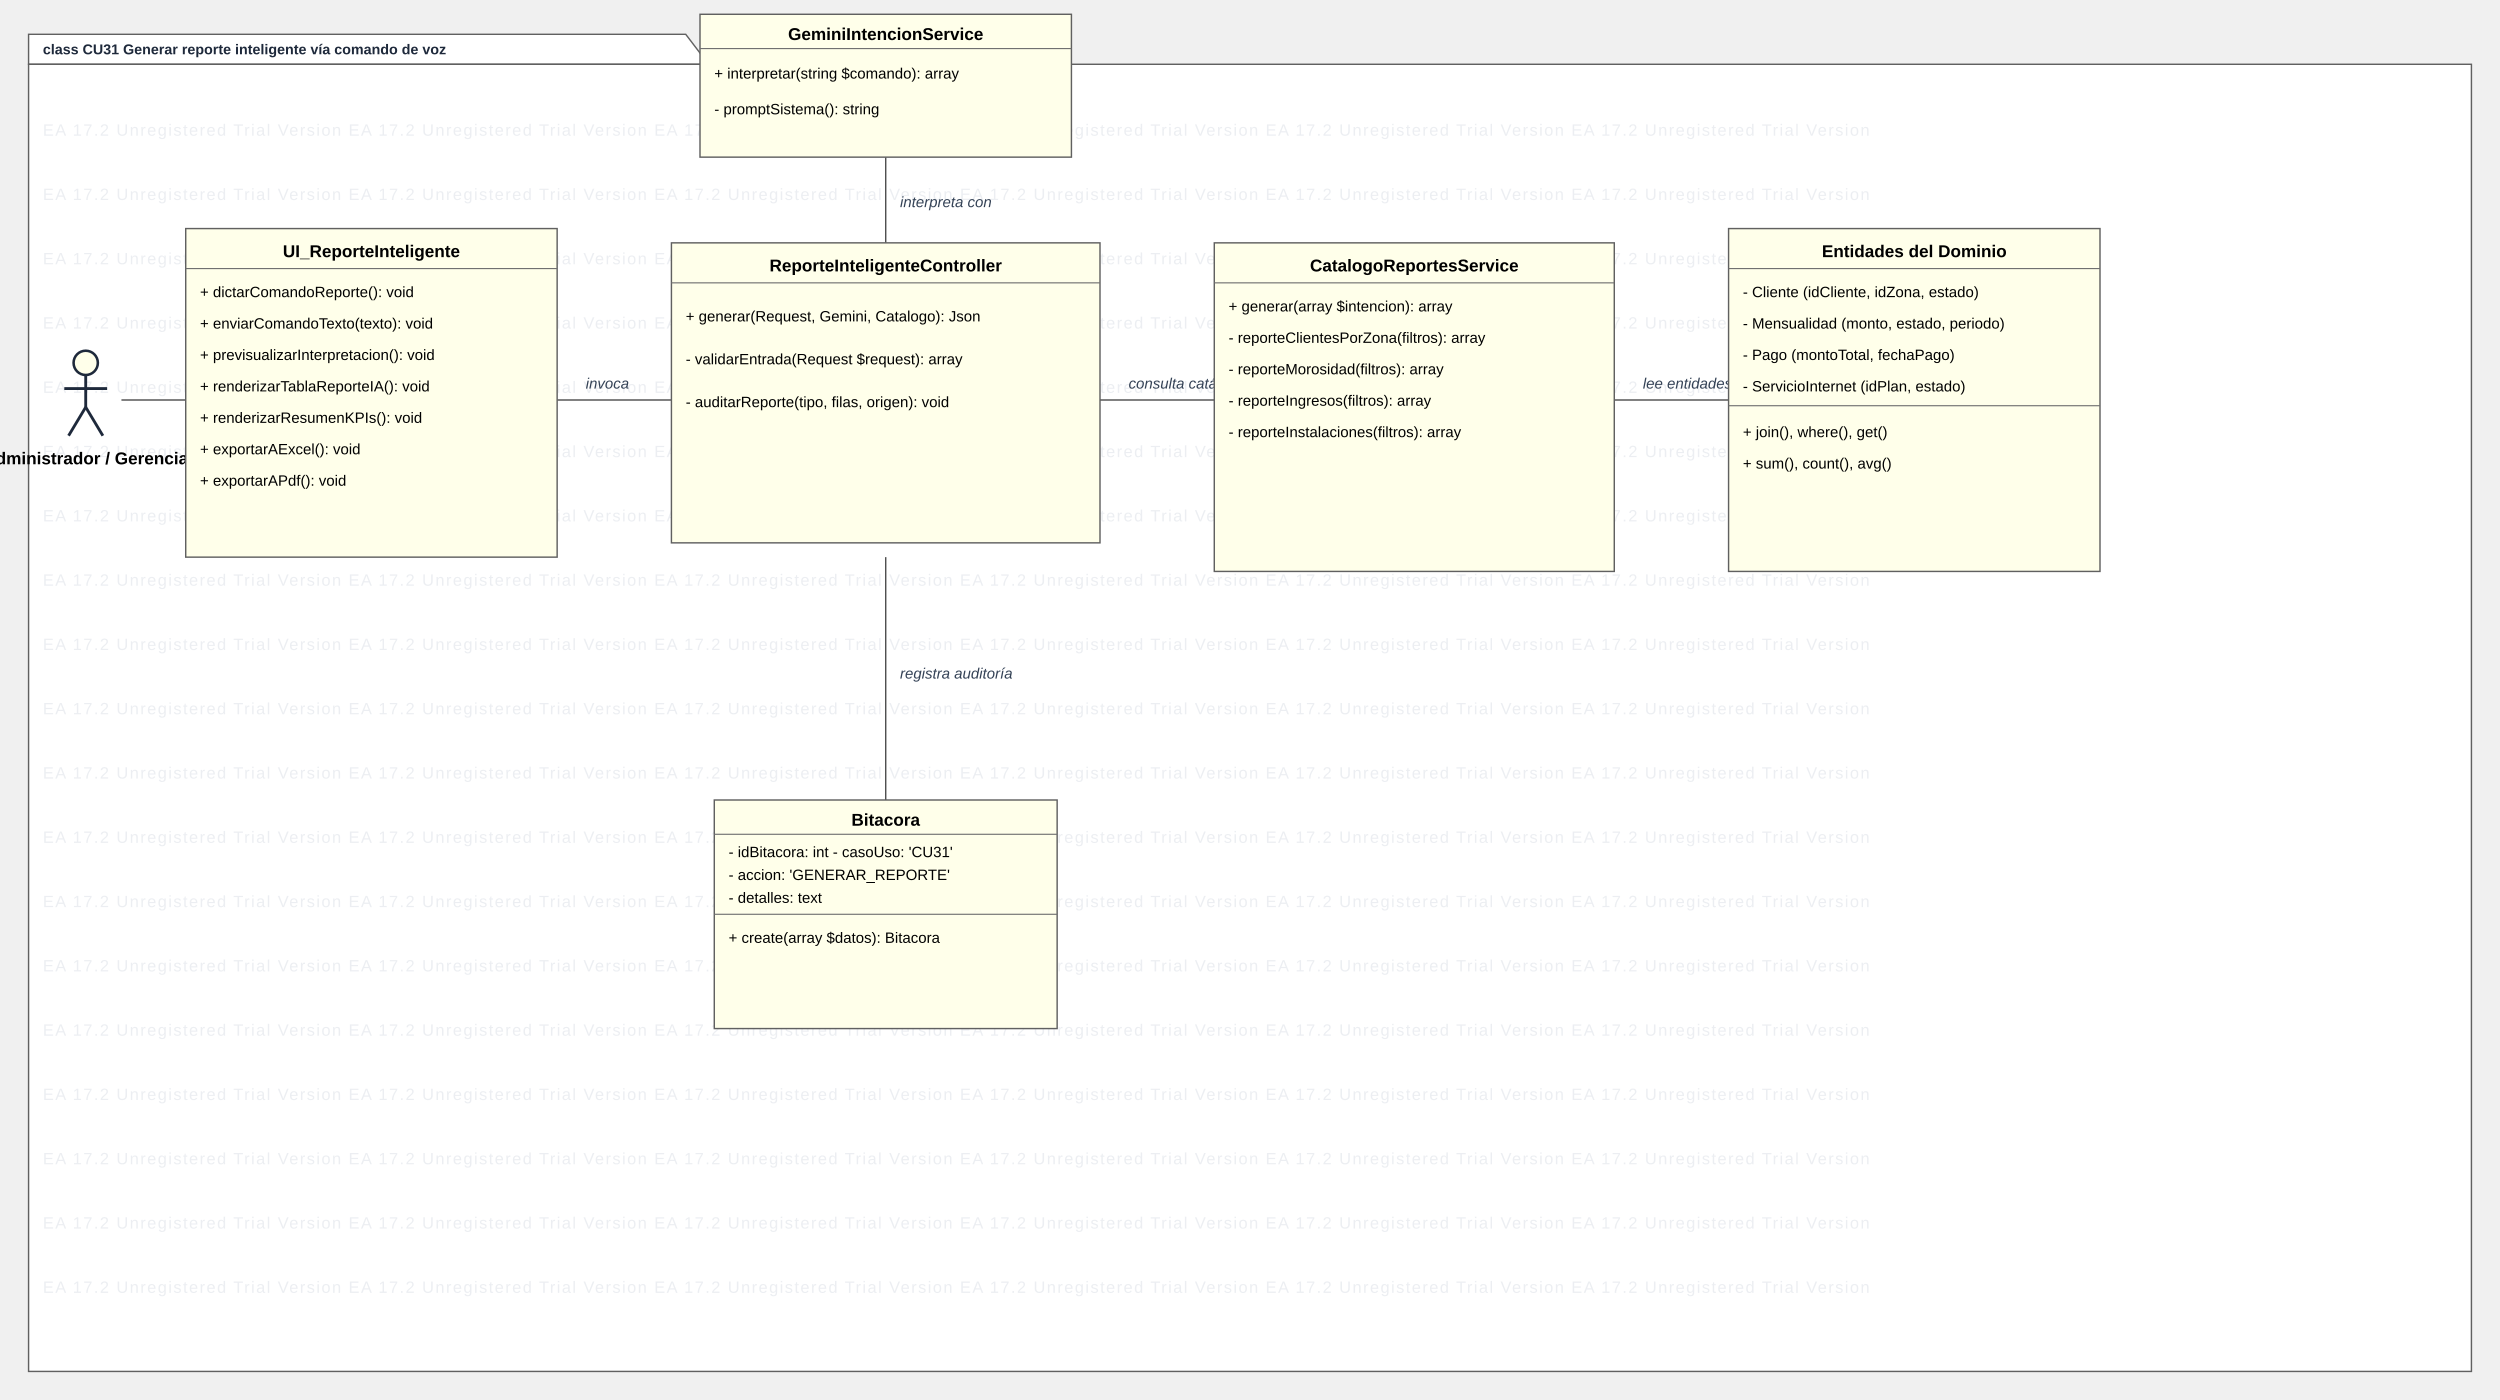
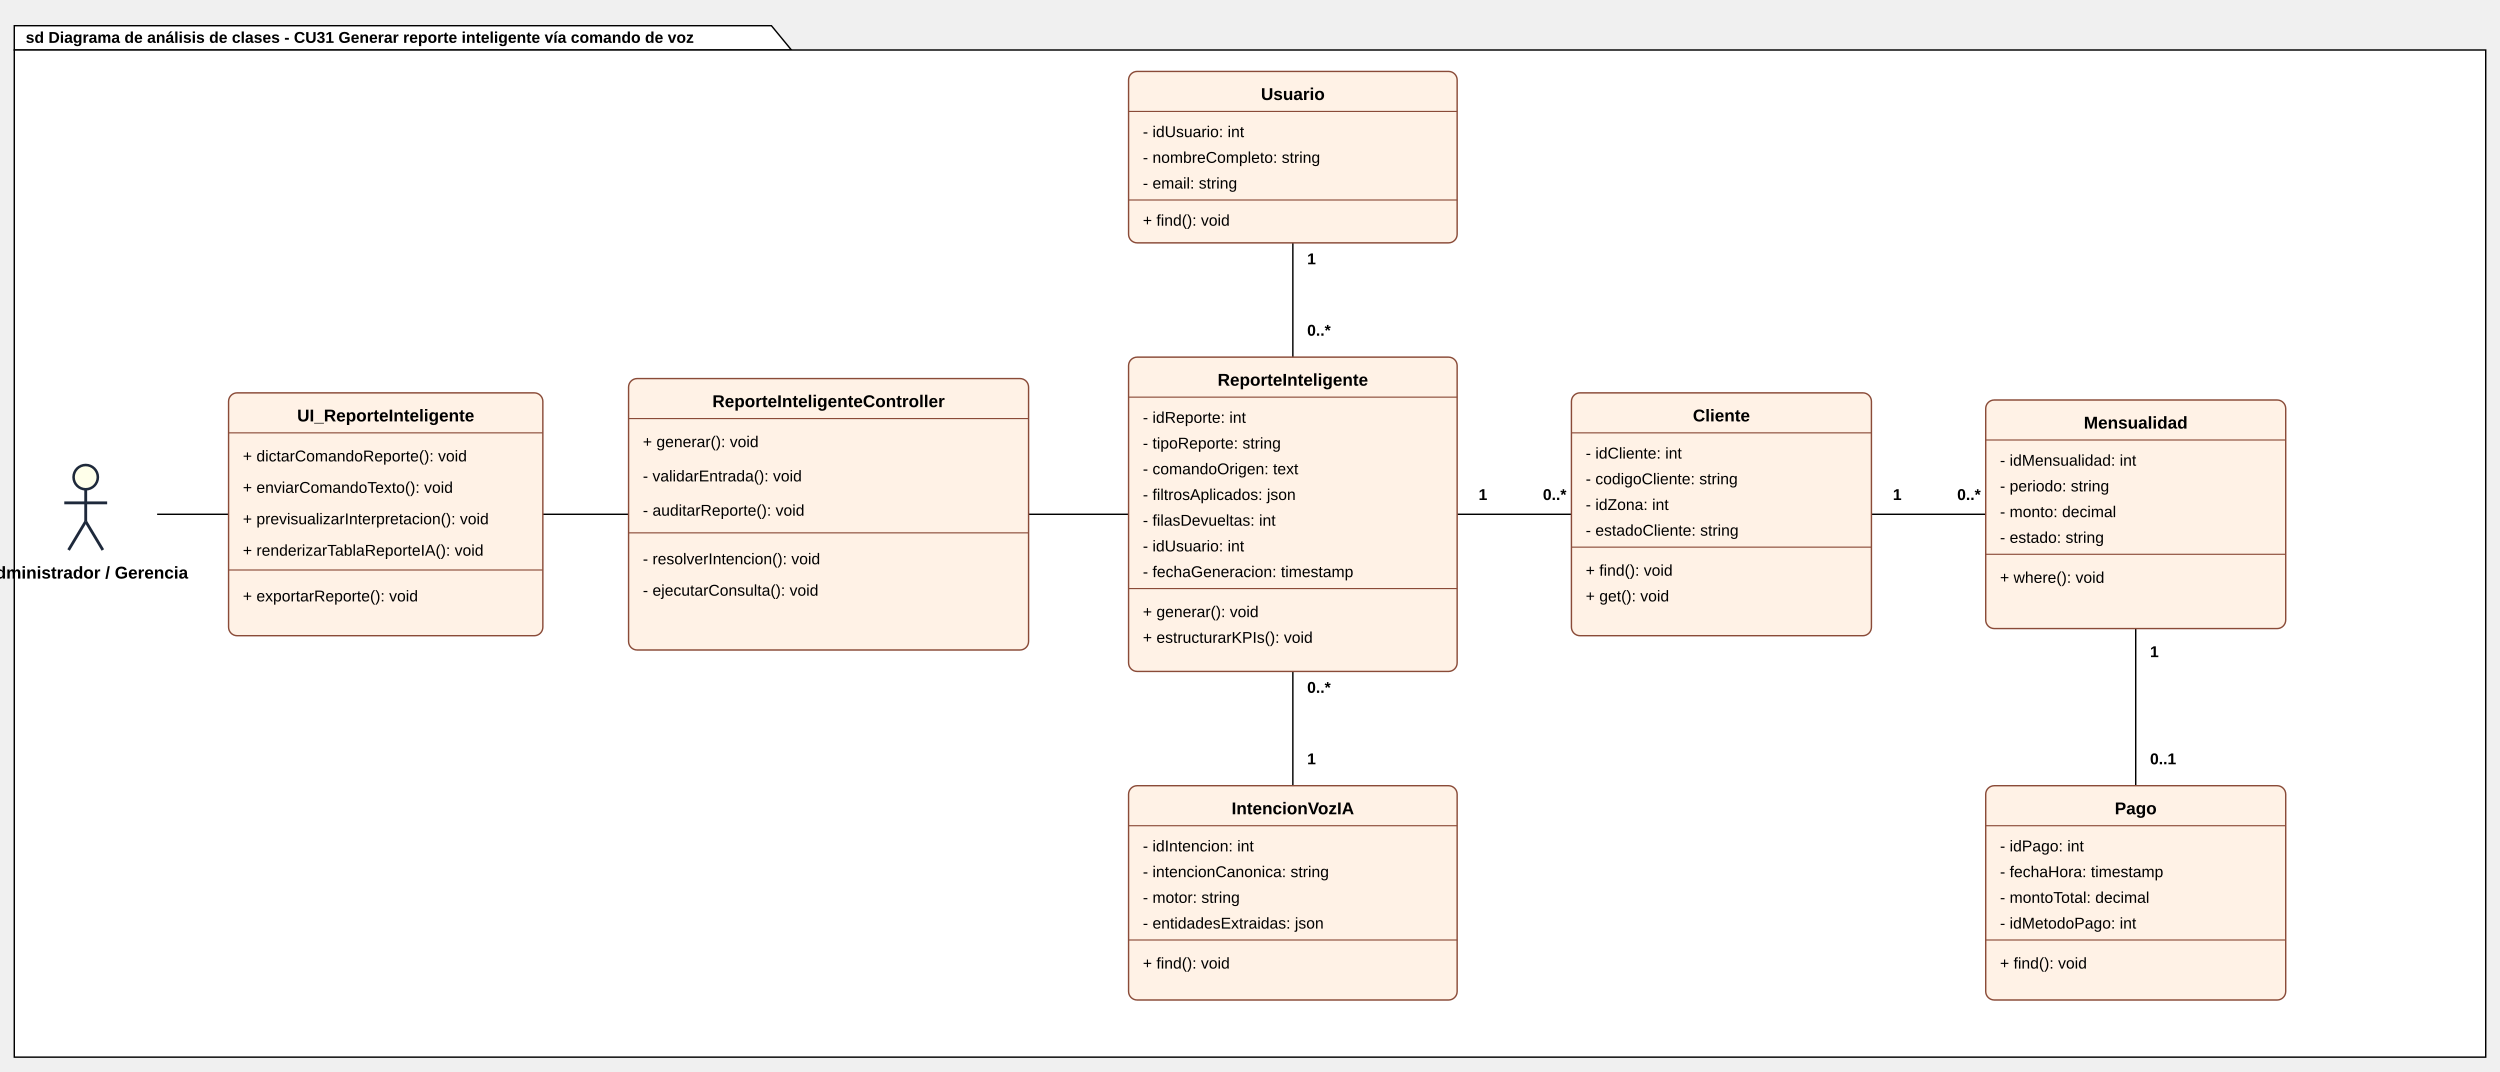
- <svg xmlns="http://www.w3.org/2000/svg" viewBox="0 0 1750 980" width="1750" height="980" style="background:#ffffff; font-family: Arial, Helvetica, sans-serif;">
+ <svg xmlns="http://www.w3.org/2000/svg" viewBox="0 0 1750 750" width="1750" height="750" style="background:#ffffff; font-family: 'Segoe UI', Arial, sans-serif;">
  <defs>
    <style>
-       .tab-title { font-size: 10px; font-weight: bold; fill: #1e293b; }
-       .class-box { fill: #ffffea; stroke: #606060; stroke-width: 1; }
+       .tab-title { font-size: 11px; font-weight: bold; fill: #000000; }
+       .class-box { fill: #FFF2E6; stroke: #8A4B38; stroke-width: 1; rx: 6; ry: 6; }
      .class-title { font-size: 12px; font-weight: bold; fill: #000000; text-anchor: middle; }
-       .attr-text { font-size: 10.5px; fill: #000000; font-family: monospace, Arial; }
-       .method-text { font-size: 10.5px; fill: #000000; font-family: monospace, Arial; }
-       .assoc-text { font-size: 10.5px; fill: #334155; font-style: italic; }
+       .attr-text { font-size: 11px; fill: #000000; font-family: 'Segoe UI', Arial, sans-serif; }
+       .method-text { font-size: 11px; fill: #000000; font-family: 'Segoe UI', Arial, sans-serif; }
      .mult-text { font-size: 11px; fill: #000000; font-weight: bold; }
-       .ea-line { stroke: #505050; stroke-width: 1; fill: none; }
-       .divider { stroke: #707070; stroke-width: 0.8; }
+       .link-line { stroke: #000000; stroke-width: 1; fill: none; }
+       .divider { stroke: #8A4B38; stroke-width: 0.8; }
    </style>
  </defs>
-   <path d="M 20,45 L 20,24 L 480,24 L 496,45 Z" fill="#ffffff" stroke="#606060" stroke-width="1" />
-   <text x="30" y="38" class="tab-title">class CU31 Generar reporte inteligente vía comando de voz</text>
-   <rect x="20" y="45" width="1710" height="915" fill="#ffffff" stroke="#606060" stroke-width="1" />
-   <g opacity="0.45">
-     <text x="30" y="95" fill="#d5dae2" font-family="Arial, sans-serif" font-size="11.5" letter-spacing="1">
-       EA 17.2 Unregistered Trial Version   EA 17.2 Unregistered Trial Version   EA 17.2 Unregistered Trial Version   EA 17.2 Unregistered Trial Version   EA 17.2 Unregistered Trial Version   EA 17.2 Unregistered Trial Version
-     </text>
-     <text x="30" y="140" fill="#d5dae2" font-family="Arial, sans-serif" font-size="11.5" letter-spacing="1">
-       EA 17.2 Unregistered Trial Version   EA 17.2 Unregistered Trial Version   EA 17.2 Unregistered Trial Version   EA 17.2 Unregistered Trial Version   EA 17.2 Unregistered Trial Version   EA 17.2 Unregistered Trial Version
-     </text>
-     <text x="30" y="185" fill="#d5dae2" font-family="Arial, sans-serif" font-size="11.5" letter-spacing="1">
-       EA 17.2 Unregistered Trial Version   EA 17.2 Unregistered Trial Version   EA 17.2 Unregistered Trial Version   EA 17.2 Unregistered Trial Version   EA 17.2 Unregistered Trial Version   EA 17.2 Unregistered Trial Version
-     </text>
-     <text x="30" y="230" fill="#d5dae2" font-family="Arial, sans-serif" font-size="11.5" letter-spacing="1">
-       EA 17.2 Unregistered Trial Version   EA 17.2 Unregistered Trial Version   EA 17.2 Unregistered Trial Version   EA 17.2 Unregistered Trial Version   EA 17.2 Unregistered Trial Version   EA 17.2 Unregistered Trial Version
-     </text>
-     <text x="30" y="275" fill="#d5dae2" font-family="Arial, sans-serif" font-size="11.5" letter-spacing="1">
-       EA 17.2 Unregistered Trial Version   EA 17.2 Unregistered Trial Version   EA 17.2 Unregistered Trial Version   EA 17.2 Unregistered Trial Version   EA 17.2 Unregistered Trial Version   EA 17.2 Unregistered Trial Version
-     </text>
-     <text x="30" y="320" fill="#d5dae2" font-family="Arial, sans-serif" font-size="11.5" letter-spacing="1">
-       EA 17.2 Unregistered Trial Version   EA 17.2 Unregistered Trial Version   EA 17.2 Unregistered Trial Version   EA 17.2 Unregistered Trial Version   EA 17.2 Unregistered Trial Version   EA 17.2 Unregistered Trial Version
-     </text>
-     <text x="30" y="365" fill="#d5dae2" font-family="Arial, sans-serif" font-size="11.5" letter-spacing="1">
-       EA 17.2 Unregistered Trial Version   EA 17.2 Unregistered Trial Version   EA 17.2 Unregistered Trial Version   EA 17.2 Unregistered Trial Version   EA 17.2 Unregistered Trial Version   EA 17.2 Unregistered Trial Version
-     </text>
-     <text x="30" y="410" fill="#d5dae2" font-family="Arial, sans-serif" font-size="11.5" letter-spacing="1">
-       EA 17.2 Unregistered Trial Version   EA 17.2 Unregistered Trial Version   EA 17.2 Unregistered Trial Version   EA 17.2 Unregistered Trial Version   EA 17.2 Unregistered Trial Version   EA 17.2 Unregistered Trial Version
-     </text>
-     <text x="30" y="455" fill="#d5dae2" font-family="Arial, sans-serif" font-size="11.5" letter-spacing="1">
-       EA 17.2 Unregistered Trial Version   EA 17.2 Unregistered Trial Version   EA 17.2 Unregistered Trial Version   EA 17.2 Unregistered Trial Version   EA 17.2 Unregistered Trial Version   EA 17.2 Unregistered Trial Version
-     </text>
-     <text x="30" y="500" fill="#d5dae2" font-family="Arial, sans-serif" font-size="11.5" letter-spacing="1">
-       EA 17.2 Unregistered Trial Version   EA 17.2 Unregistered Trial Version   EA 17.2 Unregistered Trial Version   EA 17.2 Unregistered Trial Version   EA 17.2 Unregistered Trial Version   EA 17.2 Unregistered Trial Version
-     </text>
-     <text x="30" y="545" fill="#d5dae2" font-family="Arial, sans-serif" font-size="11.5" letter-spacing="1">
-       EA 17.2 Unregistered Trial Version   EA 17.2 Unregistered Trial Version   EA 17.2 Unregistered Trial Version   EA 17.2 Unregistered Trial Version   EA 17.2 Unregistered Trial Version   EA 17.2 Unregistered Trial Version
-     </text>
-     <text x="30" y="590" fill="#d5dae2" font-family="Arial, sans-serif" font-size="11.5" letter-spacing="1">
-       EA 17.2 Unregistered Trial Version   EA 17.2 Unregistered Trial Version   EA 17.2 Unregistered Trial Version   EA 17.2 Unregistered Trial Version   EA 17.2 Unregistered Trial Version   EA 17.2 Unregistered Trial Version
-     </text>
-     <text x="30" y="635" fill="#d5dae2" font-family="Arial, sans-serif" font-size="11.5" letter-spacing="1">
-       EA 17.2 Unregistered Trial Version   EA 17.2 Unregistered Trial Version   EA 17.2 Unregistered Trial Version   EA 17.2 Unregistered Trial Version   EA 17.2 Unregistered Trial Version   EA 17.2 Unregistered Trial Version
-     </text>
-     <text x="30" y="680" fill="#d5dae2" font-family="Arial, sans-serif" font-size="11.5" letter-spacing="1">
-       EA 17.2 Unregistered Trial Version   EA 17.2 Unregistered Trial Version   EA 17.2 Unregistered Trial Version   EA 17.2 Unregistered Trial Version   EA 17.2 Unregistered Trial Version   EA 17.2 Unregistered Trial Version
-     </text>
-     <text x="30" y="725" fill="#d5dae2" font-family="Arial, sans-serif" font-size="11.5" letter-spacing="1">
-       EA 17.2 Unregistered Trial Version   EA 17.2 Unregistered Trial Version   EA 17.2 Unregistered Trial Version   EA 17.2 Unregistered Trial Version   EA 17.2 Unregistered Trial Version   EA 17.2 Unregistered Trial Version
-     </text>
-     <text x="30" y="770" fill="#d5dae2" font-family="Arial, sans-serif" font-size="11.5" letter-spacing="1">
-       EA 17.2 Unregistered Trial Version   EA 17.2 Unregistered Trial Version   EA 17.2 Unregistered Trial Version   EA 17.2 Unregistered Trial Version   EA 17.2 Unregistered Trial Version   EA 17.2 Unregistered Trial Version
-     </text>
-     <text x="30" y="815" fill="#d5dae2" font-family="Arial, sans-serif" font-size="11.5" letter-spacing="1">
-       EA 17.2 Unregistered Trial Version   EA 17.2 Unregistered Trial Version   EA 17.2 Unregistered Trial Version   EA 17.2 Unregistered Trial Version   EA 17.2 Unregistered Trial Version   EA 17.2 Unregistered Trial Version
-     </text>
-     <text x="30" y="860" fill="#d5dae2" font-family="Arial, sans-serif" font-size="11.5" letter-spacing="1">
-       EA 17.2 Unregistered Trial Version   EA 17.2 Unregistered Trial Version   EA 17.2 Unregistered Trial Version   EA 17.2 Unregistered Trial Version   EA 17.2 Unregistered Trial Version   EA 17.2 Unregistered Trial Version
-     </text>
-     <text x="30" y="905" fill="#d5dae2" font-family="Arial, sans-serif" font-size="11.5" letter-spacing="1">
-       EA 17.2 Unregistered Trial Version   EA 17.2 Unregistered Trial Version   EA 17.2 Unregistered Trial Version   EA 17.2 Unregistered Trial Version   EA 17.2 Unregistered Trial Version   EA 17.2 Unregistered Trial Version
-     </text>
-   </g>
-   <line x1="85" y1="280" x2="130" y2="280" class="ea-line" />
-   <line x1="390" y1="280" x2="470" y2="280" class="ea-line" />
-   <text x="410" y="272" class="assoc-text">invoca</text>
-   <line x1="620" y1="170" x2="620" y2="110" class="ea-line" />
-   <text x="630" y="145" class="assoc-text">interpreta con</text>
-   <line x1="770" y1="280" x2="850" y2="280" class="ea-line" />
-   <text x="790" y="272" class="assoc-text">consulta catálogo</text>
-   <line x1="1130" y1="280" x2="1210" y2="280" class="ea-line" />
-   <text x="1150" y="272" class="assoc-text">lee entidades</text>
-   <line x1="620" y1="390" x2="620" y2="560" class="ea-line" />
-   <text x="630" y="475" class="assoc-text">registra auditoría</text>
-   <g transform="translate(60, 280)">
+   <path d="M 10,35 L 10,18 L 540,18 L 554,35 Z" fill="#ffffff" stroke="#000000" stroke-width="1" />
+   <text x="18" y="30" class="tab-title">sd Diagrama de análisis de clases - CU31 Generar reporte inteligente vía comando de voz</text>
+   <rect x="10" y="35" width="1730" height="705" fill="#ffffff" stroke="#000000" stroke-width="1" />
+   <line x1="110" y1="360" x2="160" y2="360" class="link-line" />
+   <line x1="380" y1="360" x2="440" y2="360" class="link-line" />
+   <line x1="720" y1="360" x2="790" y2="360" class="link-line" />
+   <line x1="905" y1="250" x2="905" y2="170" class="link-line" />
+   <text x="915" y="235" class="mult-text">0..*</text>
+   <text x="915" y="185" class="mult-text">1</text>
+   <line x1="905" y1="470" x2="905" y2="550" class="link-line" />
+   <text x="915" y="485" class="mult-text">0..*</text>
+   <text x="915" y="535" class="mult-text">1</text>
+   <line x1="1020" y1="360" x2="1100" y2="360" class="link-line" />
+   <text x="1035" y="350" class="mult-text">1</text>
+   <text x="1080" y="350" class="mult-text">0..*</text>
+   <line x1="1310" y1="360" x2="1390" y2="360" class="link-line" />
+   <text x="1325" y="350" class="mult-text">1</text>
+   <text x="1370" y="350" class="mult-text">0..*</text>
+   <line x1="1495" y1="440" x2="1495" y2="550" class="link-line" />
+   <text x="1505" y="460" class="mult-text">1</text>
+   <text x="1505" y="535" class="mult-text">0..1</text>
+   <g transform="translate(60, 360)">
    <circle cx="0" cy="-26" r="8.5" fill="#ffffea" stroke="#1e293b" stroke-width="1.8" />
    <line x1="0" y1="-17.5" x2="0" y2="5" stroke="#1e293b" stroke-width="2" />
    <line x1="-15" y1="-8" x2="15" y2="-8" stroke="#1e293b" stroke-width="2" />
    <line x1="0" y1="5" x2="-12" y2="25" stroke="#1e293b" stroke-width="2" />
    <line x1="0" y1="5" x2="12" y2="25" stroke="#1e293b" stroke-width="2" />
    <text x="0" y="45" class="class-title">Administrador / Gerencia</text>
  </g>
-   <g transform="translate(130, 160)">
-     <rect x="0" y="0" width="260" height="230" class="class-box" />
-     <text x="130" y="20" class="class-title">UI_ReporteInteligente</text>
-     <line x1="0" y1="28" x2="260" y2="28" class="divider" />
+   <g transform="translate(160, 275)">
+     <rect x="0" y="0" width="220" height="170" class="class-box" />
+     <text x="110" y="20" class="class-title">UI_ReporteInteligente</text>
+     <line x1="0" y1="28" x2="220" y2="28" class="divider" />
    <text x="10" y="48" class="method-text">+ dictarComandoReporte(): void</text>
-     <text x="10" y="70" class="method-text">+ enviarComandoTexto(texto): void</text>
+     <text x="10" y="70" class="method-text">+ enviarComandoTexto(): void</text>
    <text x="10" y="92" class="method-text">+ previsualizarInterpretacion(): void</text>
    <text x="10" y="114" class="method-text">+ renderizarTablaReporteIA(): void</text>
-     <text x="10" y="136" class="method-text">+ renderizarResumenKPIs(): void</text>
-     <text x="10" y="158" class="method-text">+ exportarAExcel(): void</text>
-     <text x="10" y="180" class="method-text">+ exportarAPdf(): void</text>
+     <line x1="0" y1="124" x2="220" y2="124" class="divider" />
+     <text x="10" y="146" class="method-text">+ exportarReporte(): void</text>
  </g>
-   <g transform="translate(470, 170)">
-     <rect x="0" y="0" width="300" height="210" class="class-box" />
-     <text x="150" y="20" class="class-title">ReporteInteligenteController</text>
-     <line x1="0" y1="28" x2="300" y2="28" class="divider" />
-     <text x="10" y="55" class="method-text">+ generar(Request, Gemini, Catalogo): Json</text>
-     <text x="10" y="85" class="method-text">- validarEntrada(Request $request): array</text>
-     <text x="10" y="115" class="method-text">- auditarReporte(tipo, filas, origen): void</text>
+   <g transform="translate(440, 265)">
+     <rect x="0" y="0" width="280" height="190" class="class-box" />
+     <text x="140" y="20" class="class-title">ReporteInteligenteController</text>
+     <line x1="0" y1="28" x2="280" y2="28" class="divider" />
+     <text x="10" y="48" class="method-text">+ generar(): void</text>
+     <text x="10" y="72" class="method-text">- validarEntrada(): void</text>
+     <text x="10" y="96" class="method-text">- auditarReporte(): void</text>
+     <line x1="0" y1="108" x2="280" y2="108" class="divider" />
+     <text x="10" y="130" class="method-text">- resolverIntencion(): void</text>
+     <text x="10" y="152" class="method-text">- ejecutarConsulta(): void</text>
  </g>
-   <g transform="translate(490, 10)">
-     <rect x="0" y="0" width="260" height="100" class="class-box" />
-     <text x="130" y="18" class="class-title">GeminiIntencionService</text>
-     <line x1="0" y1="24" x2="260" y2="24" class="divider" />
-     <text x="10" y="45" class="method-text">+ interpretar(string $comando): array</text>
-     <text x="10" y="70" class="method-text">- promptSistema(): string</text>
+   <g transform="translate(790, 250)">
+     <rect x="0" y="0" width="230" height="220" class="class-box" />
+     <text x="115" y="20" class="class-title">ReporteInteligente</text>
+     <line x1="0" y1="28" x2="230" y2="28" class="divider" />
+     <text x="10" y="46" class="attr-text">- idReporte: int</text>
+     <text x="10" y="64" class="attr-text">- tipoReporte: string</text>
+     <text x="10" y="82" class="attr-text">- comandoOrigen: text</text>
+     <text x="10" y="100" class="attr-text">- filtrosAplicados: json</text>
+     <text x="10" y="118" class="attr-text">- filasDevueltas: int</text>
+     <text x="10" y="136" class="attr-text">- idUsuario: int</text>
+     <text x="10" y="154" class="attr-text">- fechaGeneracion: timestamp</text>
+     <line x1="0" y1="162" x2="230" y2="162" class="divider" />
+     <text x="10" y="182" class="method-text">+ generar(): void</text>
+     <text x="10" y="200" class="method-text">+ estructurarKPIs(): void</text>
  </g>
-   <g transform="translate(850, 170)">
-     <rect x="0" y="0" width="280" height="230" class="class-box" />
-     <text x="140" y="20" class="class-title">CatalogoReportesService</text>
-     <line x1="0" y1="28" x2="280" y2="28" class="divider" />
-     <text x="10" y="48" class="method-text">+ generar(array $intencion): array</text>
-     <text x="10" y="70" class="method-text">- reporteClientesPorZona(filtros): array</text>
-     <text x="10" y="92" class="method-text">- reporteMorosidad(filtros): array</text>
-     <text x="10" y="114" class="method-text">- reporteIngresos(filtros): array</text>
-     <text x="10" y="136" class="method-text">- reporteInstalaciones(filtros): array</text>
+   <g transform="translate(790, 50)">
+     <rect x="0" y="0" width="230" height="120" class="class-box" />
+     <text x="115" y="20" class="class-title">Usuario</text>
+     <line x1="0" y1="28" x2="230" y2="28" class="divider" />
+     <text x="10" y="46" class="attr-text">- idUsuario: int</text>
+     <text x="10" y="64" class="attr-text">- nombreCompleto: string</text>
+     <text x="10" y="82" class="attr-text">- email: string</text>
+     <line x1="0" y1="90" x2="230" y2="90" class="divider" />
+     <text x="10" y="108" class="method-text">+ find(): void</text>
  </g>
-   <g transform="translate(1210, 160)">
-     <rect x="0" y="0" width="260" height="240" class="class-box" />
-     <text x="130" y="20" class="class-title">Entidades del Dominio</text>
-     <line x1="0" y1="28" x2="260" y2="28" class="divider" />
-     <text x="10" y="48" class="attr-text">- Cliente (idCliente, idZona, estado)</text>
-     <text x="10" y="70" class="attr-text">- Mensualidad (monto, estado, periodo)</text>
-     <text x="10" y="92" class="attr-text">- Pago (montoTotal, fechaPago)</text>
-     <text x="10" y="114" class="attr-text">- ServicioInternet (idPlan, estado)</text>
-     <line x1="0" y1="124" x2="260" y2="124" class="divider" />
-     <text x="10" y="146" class="method-text">+ join(), where(), get()</text>
-     <text x="10" y="168" class="method-text">+ sum(), count(), avg()</text>
+   <g transform="translate(790, 550)">
+     <rect x="0" y="0" width="230" height="150" class="class-box" />
+     <text x="115" y="20" class="class-title">IntencionVozIA</text>
+     <line x1="0" y1="28" x2="230" y2="28" class="divider" />
+     <text x="10" y="46" class="attr-text">- idIntencion: int</text>
+     <text x="10" y="64" class="attr-text">- intencionCanonica: string</text>
+     <text x="10" y="82" class="attr-text">- motor: string</text>
+     <text x="10" y="100" class="attr-text">- entidadesExtraidas: json</text>
+     <line x1="0" y1="108" x2="230" y2="108" class="divider" />
+     <text x="10" y="128" class="method-text">+ find(): void</text>
  </g>
-   <g transform="translate(500, 560)">
-     <rect x="0" y="0" width="240" height="160" class="class-box" />
-     <text x="120" y="18" class="class-title">Bitacora</text>
-     <line x1="0" y1="24" x2="240" y2="24" class="divider" />
-     <text x="10" y="40" class="attr-text">- idBitacora: int   - casoUso: 'CU31'</text>
-     <text x="10" y="56" class="attr-text">- accion: 'GENERAR_REPORTE'</text>
-     <text x="10" y="72" class="attr-text">- detalles: text</text>
-     <line x1="0" y1="80" x2="240" y2="80" class="divider" />
-     <text x="10" y="100" class="method-text">+ create(array $datos): Bitacora</text>
+   <g transform="translate(1100, 275)">
+     <rect x="0" y="0" width="210" height="170" class="class-box" />
+     <text x="105" y="20" class="class-title">Cliente</text>
+     <line x1="0" y1="28" x2="210" y2="28" class="divider" />
+     <text x="10" y="46" class="attr-text">- idCliente: int</text>
+     <text x="10" y="64" class="attr-text">- codigoCliente: string</text>
+     <text x="10" y="82" class="attr-text">- idZona: int</text>
+     <text x="10" y="100" class="attr-text">- estadoCliente: string</text>
+     <line x1="0" y1="108" x2="210" y2="108" class="divider" />
+     <text x="10" y="128" class="method-text">+ find(): void</text>
+     <text x="10" y="146" class="method-text">+ get(): void</text>
+   </g>
+   <g transform="translate(1390, 280)">
+     <rect x="0" y="0" width="210" height="160" class="class-box" />
+     <text x="105" y="20" class="class-title">Mensualidad</text>
+     <line x1="0" y1="28" x2="210" y2="28" class="divider" />
+     <text x="10" y="46" class="attr-text">- idMensualidad: int</text>
+     <text x="10" y="64" class="attr-text">- periodo: string</text>
+     <text x="10" y="82" class="attr-text">- monto: decimal</text>
+     <text x="10" y="100" class="attr-text">- estado: string</text>
+     <line x1="0" y1="108" x2="210" y2="108" class="divider" />
+     <text x="10" y="128" class="method-text">+ where(): void</text>
+   </g>
+   <g transform="translate(1390, 550)">
+     <rect x="0" y="0" width="210" height="150" class="class-box" />
+     <text x="105" y="20" class="class-title">Pago</text>
+     <line x1="0" y1="28" x2="210" y2="28" class="divider" />
+     <text x="10" y="46" class="attr-text">- idPago: int</text>
+     <text x="10" y="64" class="attr-text">- fechaHora: timestamp</text>
+     <text x="10" y="82" class="attr-text">- montoTotal: decimal</text>
+     <text x="10" y="100" class="attr-text">- idMetodoPago: int</text>
+     <line x1="0" y1="108" x2="210" y2="108" class="divider" />
+     <text x="10" y="128" class="method-text">+ find(): void</text>
  </g>
</svg>
